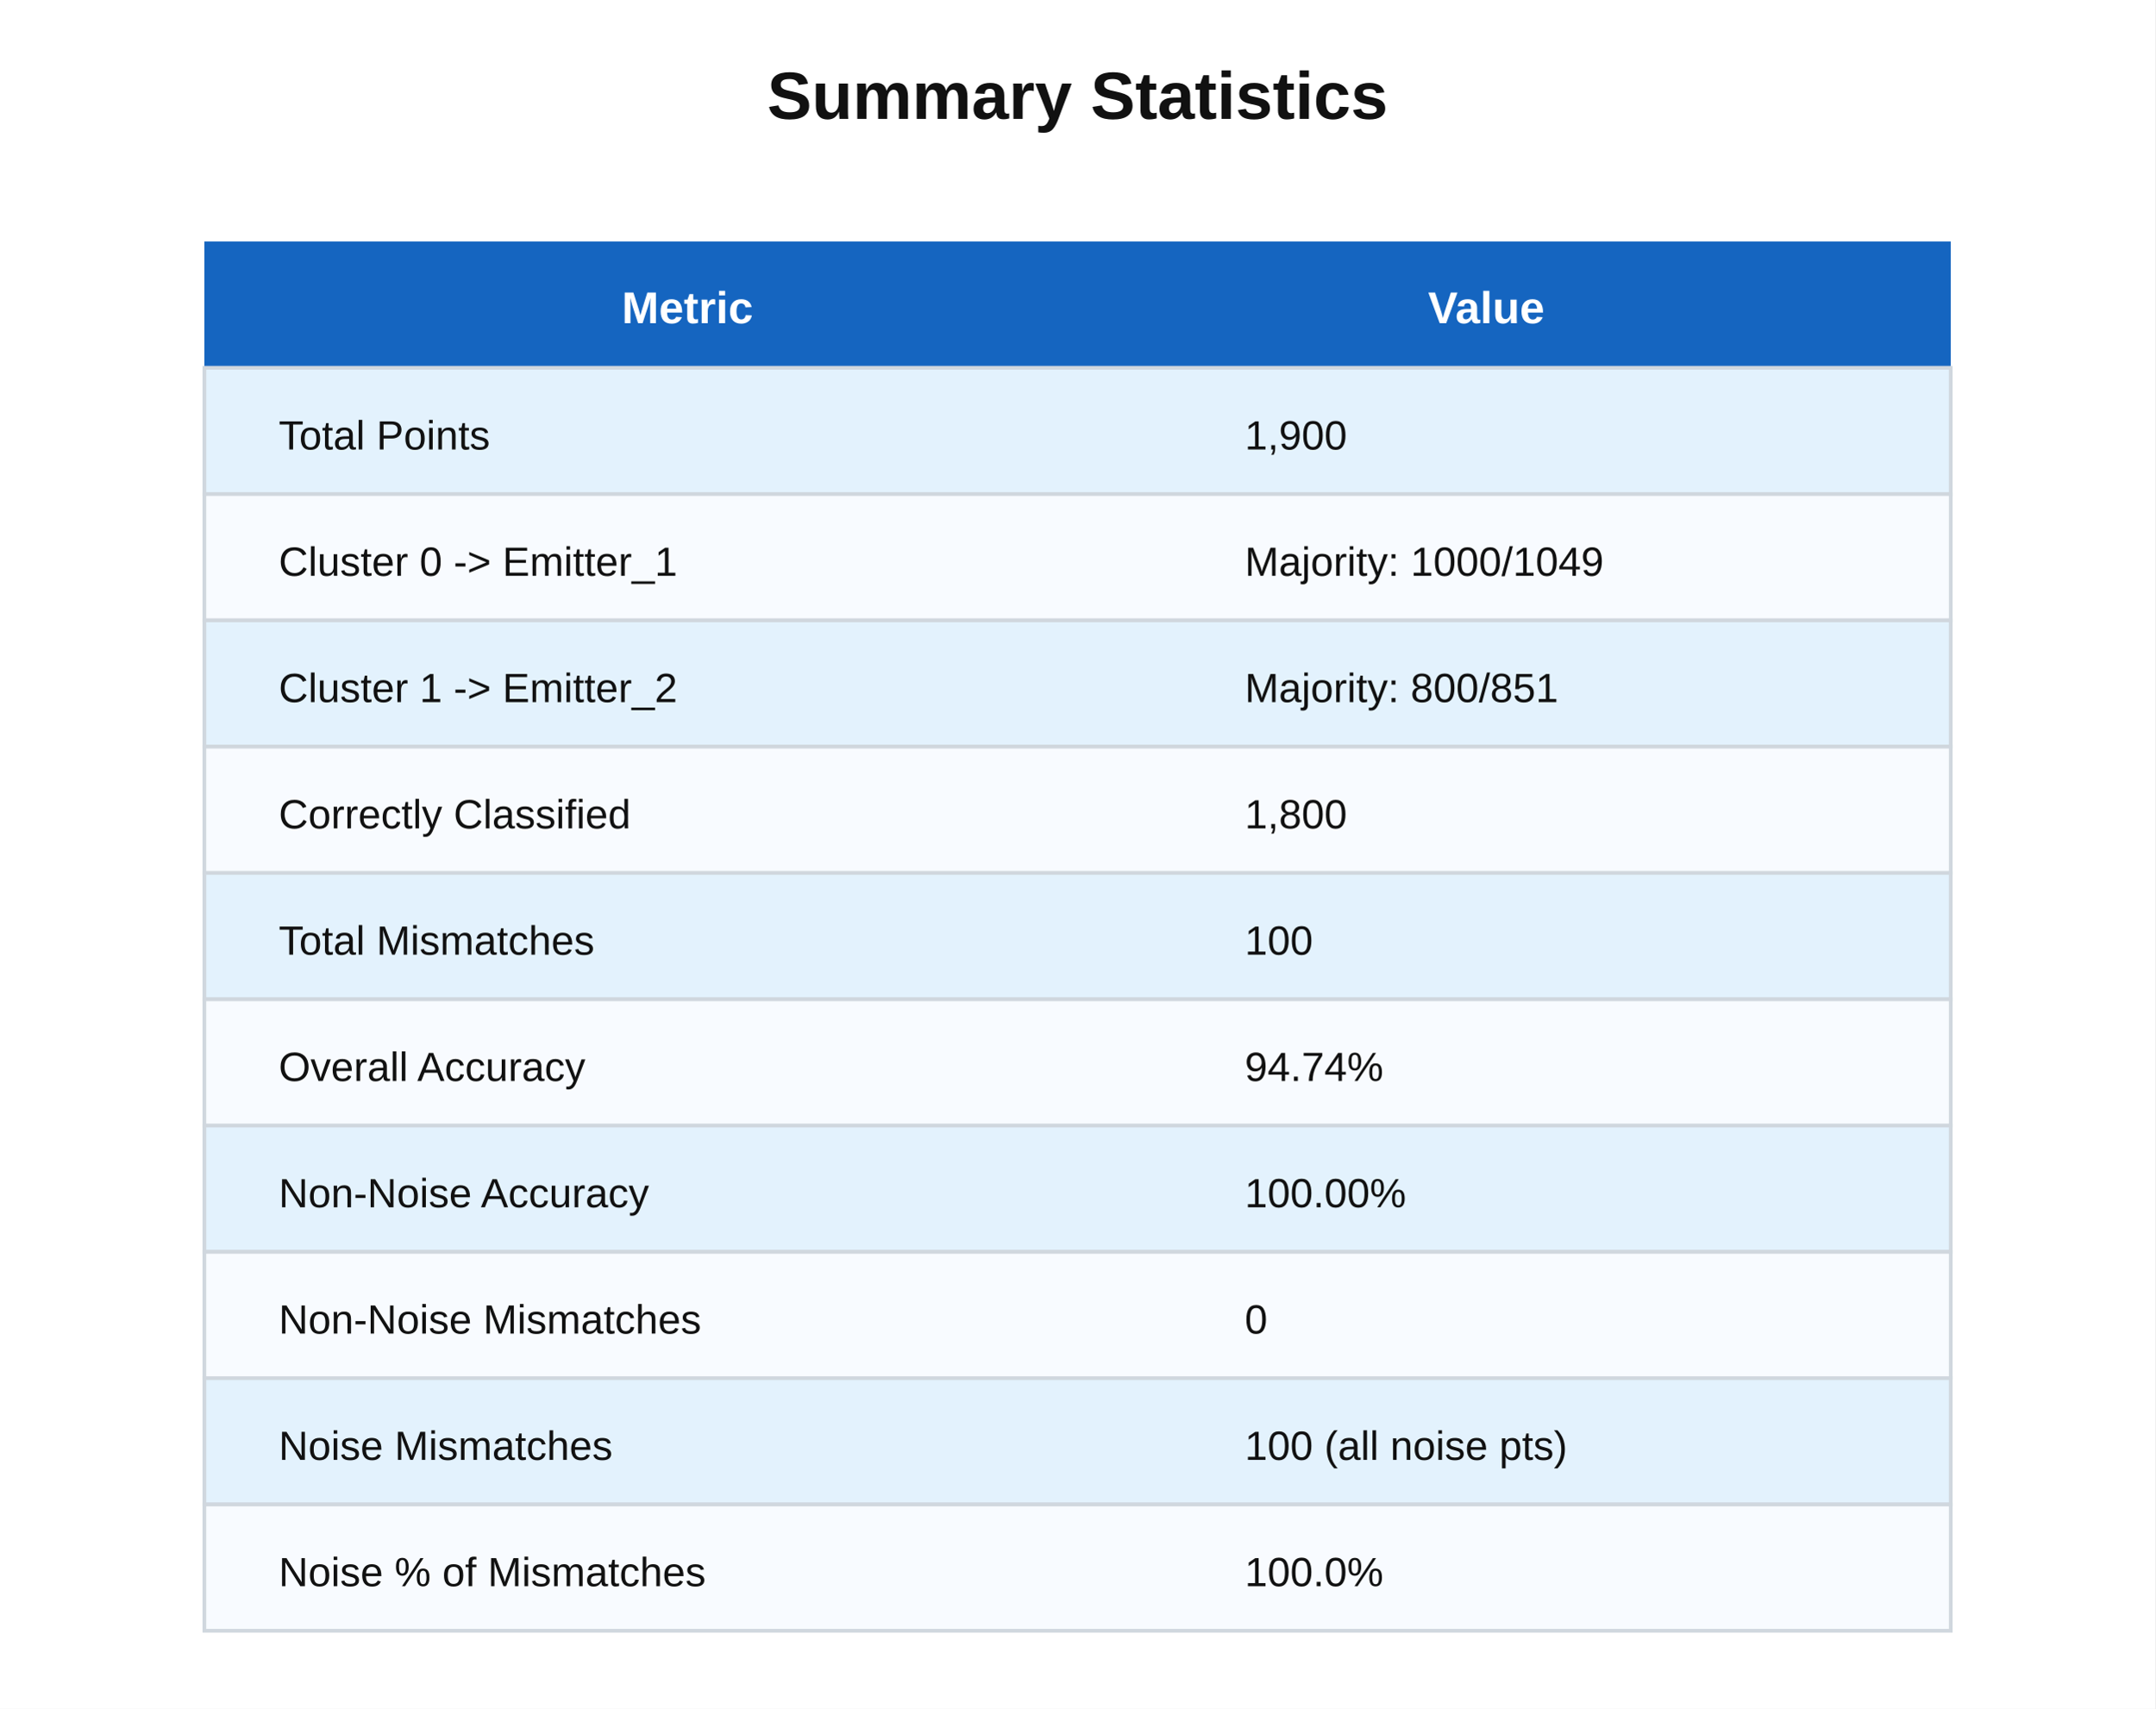
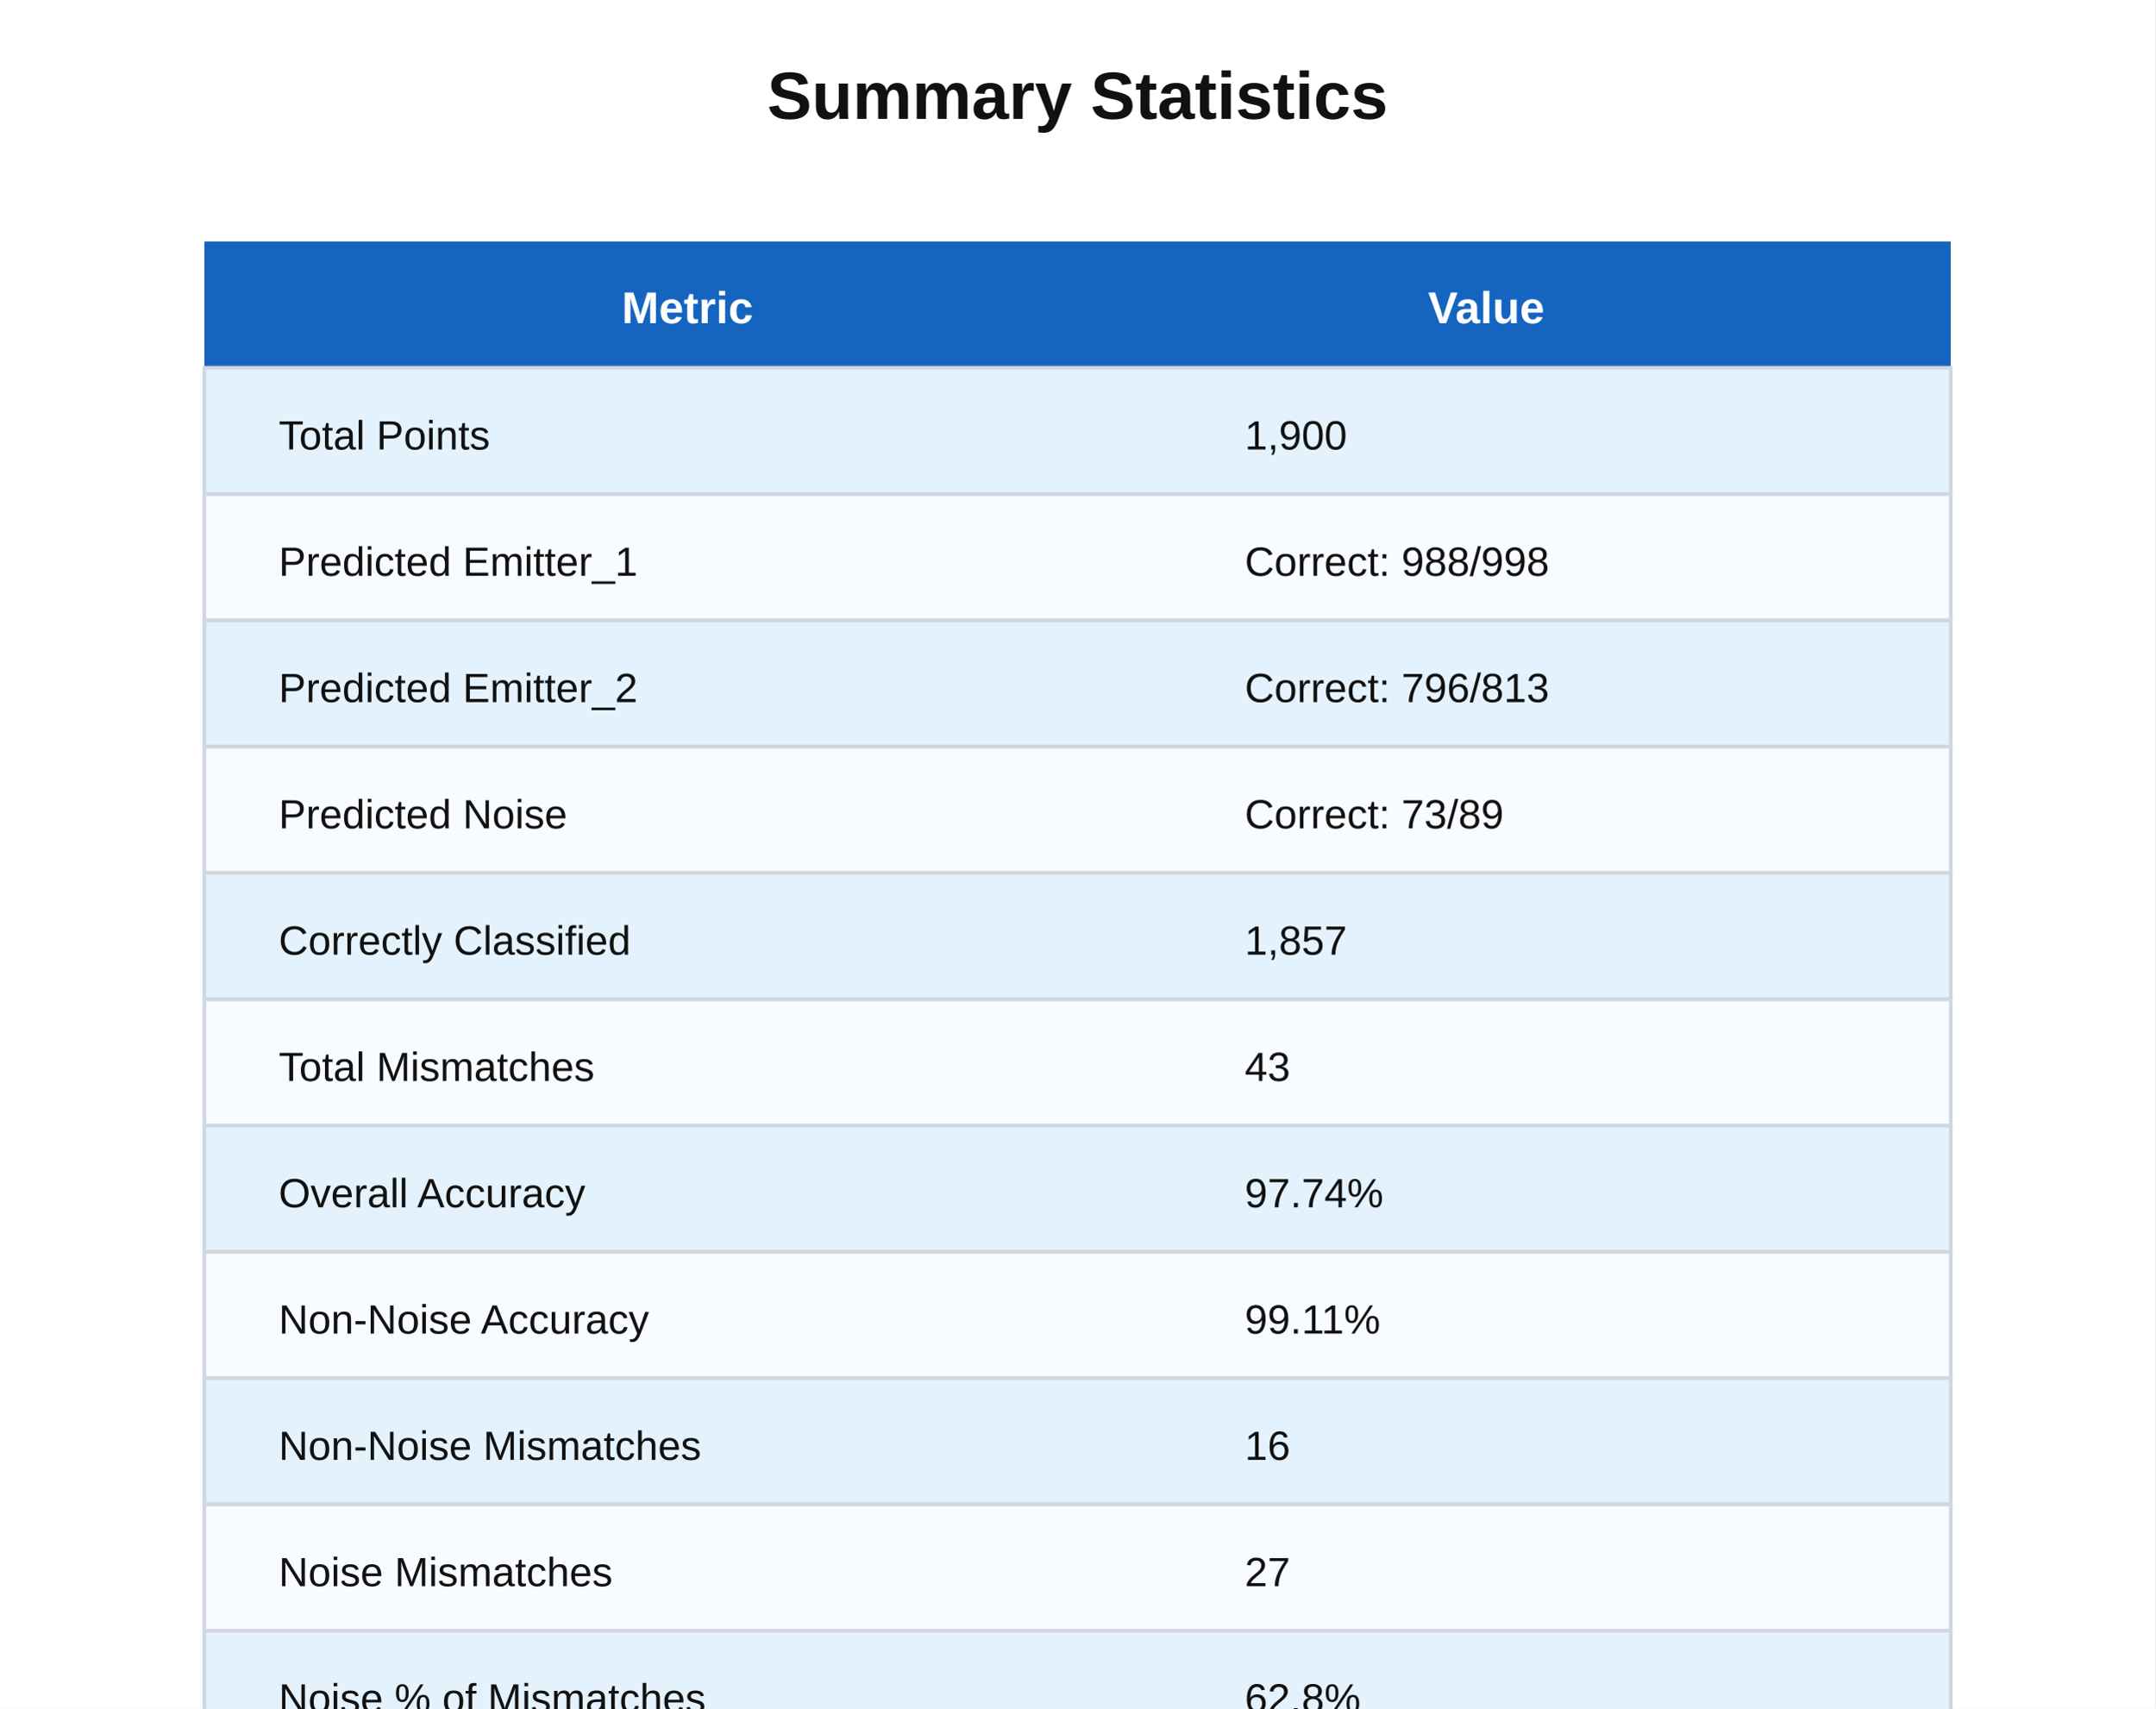
<svg xmlns="http://www.w3.org/2000/svg" width="580" height="460" viewBox="0 0 580 460">
  <rect x="0.00" y="0.00" width="580.00" height="460.00" fill="#ffffff" stroke="none" stroke-width="1" opacity="1.0" />
  <text x="290.00" y="32.00" font-family="Arial, sans-serif" font-size="18" font-weight="bold" fill="#111" text-anchor="middle">Summary Statistics</text>
  <rect x="55.00" y="65.00" width="470.00" height="34.00" fill="#1565c0" stroke="none" stroke-width="1" opacity="1.0" />
  <text x="185.00" y="87.00" font-family="Arial, sans-serif" font-size="12" font-weight="bold" fill="white" text-anchor="middle">Metric</text>
  <text x="400.00" y="87.00" font-family="Arial, sans-serif" font-size="12" font-weight="bold" fill="white" text-anchor="middle">Value</text>
  <rect x="55.00" y="99.00" width="470.00" height="34.00" fill="#e3f2fd" stroke="#d0d7de" stroke-width="1" opacity="1.0" />
  <text x="75.00" y="121.00" font-family="Arial, sans-serif" font-size="11" font-weight="normal" fill="#111" text-anchor="start">Total Points</text>
  <text x="335.00" y="121.00" font-family="Arial, sans-serif" font-size="11" font-weight="normal" fill="#111" text-anchor="start">1,900</text>
  <rect x="55.00" y="133.00" width="470.00" height="34.00" fill="#f8fbff" stroke="#d0d7de" stroke-width="1" opacity="1.0" />
-   <text x="75.00" y="155.00" font-family="Arial, sans-serif" font-size="11" font-weight="normal" fill="#111" text-anchor="start">Cluster 0 -&gt; Emitter_1</text>
-   <text x="335.00" y="155.00" font-family="Arial, sans-serif" font-size="11" font-weight="normal" fill="#111" text-anchor="start">Majority: 1000/1049</text>
+   <text x="75.00" y="155.00" font-family="Arial, sans-serif" font-size="11" font-weight="normal" fill="#111" text-anchor="start">Predicted Emitter_1</text>
+   <text x="335.00" y="155.00" font-family="Arial, sans-serif" font-size="11" font-weight="normal" fill="#111" text-anchor="start">Correct: 988/998</text>
  <rect x="55.00" y="167.00" width="470.00" height="34.00" fill="#e3f2fd" stroke="#d0d7de" stroke-width="1" opacity="1.0" />
-   <text x="75.00" y="189.00" font-family="Arial, sans-serif" font-size="11" font-weight="normal" fill="#111" text-anchor="start">Cluster 1 -&gt; Emitter_2</text>
-   <text x="335.00" y="189.00" font-family="Arial, sans-serif" font-size="11" font-weight="normal" fill="#111" text-anchor="start">Majority: 800/851</text>
+   <text x="75.00" y="189.00" font-family="Arial, sans-serif" font-size="11" font-weight="normal" fill="#111" text-anchor="start">Predicted Emitter_2</text>
+   <text x="335.00" y="189.00" font-family="Arial, sans-serif" font-size="11" font-weight="normal" fill="#111" text-anchor="start">Correct: 796/813</text>
  <rect x="55.00" y="201.00" width="470.00" height="34.00" fill="#f8fbff" stroke="#d0d7de" stroke-width="1" opacity="1.0" />
-   <text x="75.00" y="223.00" font-family="Arial, sans-serif" font-size="11" font-weight="normal" fill="#111" text-anchor="start">Correctly Classified</text>
-   <text x="335.00" y="223.00" font-family="Arial, sans-serif" font-size="11" font-weight="normal" fill="#111" text-anchor="start">1,800</text>
+   <text x="75.00" y="223.00" font-family="Arial, sans-serif" font-size="11" font-weight="normal" fill="#111" text-anchor="start">Predicted Noise</text>
+   <text x="335.00" y="223.00" font-family="Arial, sans-serif" font-size="11" font-weight="normal" fill="#111" text-anchor="start">Correct: 73/89</text>
  <rect x="55.00" y="235.00" width="470.00" height="34.00" fill="#e3f2fd" stroke="#d0d7de" stroke-width="1" opacity="1.0" />
-   <text x="75.00" y="257.00" font-family="Arial, sans-serif" font-size="11" font-weight="normal" fill="#111" text-anchor="start">Total Mismatches</text>
-   <text x="335.00" y="257.00" font-family="Arial, sans-serif" font-size="11" font-weight="normal" fill="#111" text-anchor="start">100</text>
+   <text x="75.00" y="257.00" font-family="Arial, sans-serif" font-size="11" font-weight="normal" fill="#111" text-anchor="start">Correctly Classified</text>
+   <text x="335.00" y="257.00" font-family="Arial, sans-serif" font-size="11" font-weight="normal" fill="#111" text-anchor="start">1,857</text>
  <rect x="55.00" y="269.00" width="470.00" height="34.00" fill="#f8fbff" stroke="#d0d7de" stroke-width="1" opacity="1.0" />
-   <text x="75.00" y="291.00" font-family="Arial, sans-serif" font-size="11" font-weight="normal" fill="#111" text-anchor="start">Overall Accuracy</text>
-   <text x="335.00" y="291.00" font-family="Arial, sans-serif" font-size="11" font-weight="normal" fill="#111" text-anchor="start">94.74%</text>
+   <text x="75.00" y="291.00" font-family="Arial, sans-serif" font-size="11" font-weight="normal" fill="#111" text-anchor="start">Total Mismatches</text>
+   <text x="335.00" y="291.00" font-family="Arial, sans-serif" font-size="11" font-weight="normal" fill="#111" text-anchor="start">43</text>
  <rect x="55.00" y="303.00" width="470.00" height="34.00" fill="#e3f2fd" stroke="#d0d7de" stroke-width="1" opacity="1.0" />
-   <text x="75.00" y="325.00" font-family="Arial, sans-serif" font-size="11" font-weight="normal" fill="#111" text-anchor="start">Non-Noise Accuracy</text>
-   <text x="335.00" y="325.00" font-family="Arial, sans-serif" font-size="11" font-weight="normal" fill="#111" text-anchor="start">100.00%</text>
+   <text x="75.00" y="325.00" font-family="Arial, sans-serif" font-size="11" font-weight="normal" fill="#111" text-anchor="start">Overall Accuracy</text>
+   <text x="335.00" y="325.00" font-family="Arial, sans-serif" font-size="11" font-weight="normal" fill="#111" text-anchor="start">97.74%</text>
  <rect x="55.00" y="337.00" width="470.00" height="34.00" fill="#f8fbff" stroke="#d0d7de" stroke-width="1" opacity="1.0" />
-   <text x="75.00" y="359.00" font-family="Arial, sans-serif" font-size="11" font-weight="normal" fill="#111" text-anchor="start">Non-Noise Mismatches</text>
-   <text x="335.00" y="359.00" font-family="Arial, sans-serif" font-size="11" font-weight="normal" fill="#111" text-anchor="start">0</text>
+   <text x="75.00" y="359.00" font-family="Arial, sans-serif" font-size="11" font-weight="normal" fill="#111" text-anchor="start">Non-Noise Accuracy</text>
+   <text x="335.00" y="359.00" font-family="Arial, sans-serif" font-size="11" font-weight="normal" fill="#111" text-anchor="start">99.11%</text>
  <rect x="55.00" y="371.00" width="470.00" height="34.00" fill="#e3f2fd" stroke="#d0d7de" stroke-width="1" opacity="1.0" />
-   <text x="75.00" y="393.00" font-family="Arial, sans-serif" font-size="11" font-weight="normal" fill="#111" text-anchor="start">Noise Mismatches</text>
-   <text x="335.00" y="393.00" font-family="Arial, sans-serif" font-size="11" font-weight="normal" fill="#111" text-anchor="start">100 (all noise pts)</text>
+   <text x="75.00" y="393.00" font-family="Arial, sans-serif" font-size="11" font-weight="normal" fill="#111" text-anchor="start">Non-Noise Mismatches</text>
+   <text x="335.00" y="393.00" font-family="Arial, sans-serif" font-size="11" font-weight="normal" fill="#111" text-anchor="start">16</text>
  <rect x="55.00" y="405.00" width="470.00" height="34.00" fill="#f8fbff" stroke="#d0d7de" stroke-width="1" opacity="1.0" />
-   <text x="75.00" y="427.00" font-family="Arial, sans-serif" font-size="11" font-weight="normal" fill="#111" text-anchor="start">Noise % of Mismatches</text>
-   <text x="335.00" y="427.00" font-family="Arial, sans-serif" font-size="11" font-weight="normal" fill="#111" text-anchor="start">100.0%</text>
+   <text x="75.00" y="427.00" font-family="Arial, sans-serif" font-size="11" font-weight="normal" fill="#111" text-anchor="start">Noise Mismatches</text>
+   <text x="335.00" y="427.00" font-family="Arial, sans-serif" font-size="11" font-weight="normal" fill="#111" text-anchor="start">27</text>
+   <rect x="55.00" y="439.00" width="470.00" height="34.00" fill="#e3f2fd" stroke="#d0d7de" stroke-width="1" opacity="1.0" />
+   <text x="75.00" y="461.00" font-family="Arial, sans-serif" font-size="11" font-weight="normal" fill="#111" text-anchor="start">Noise % of Mismatches</text>
+   <text x="335.00" y="461.00" font-family="Arial, sans-serif" font-size="11" font-weight="normal" fill="#111" text-anchor="start">62.8%</text>
</svg>
